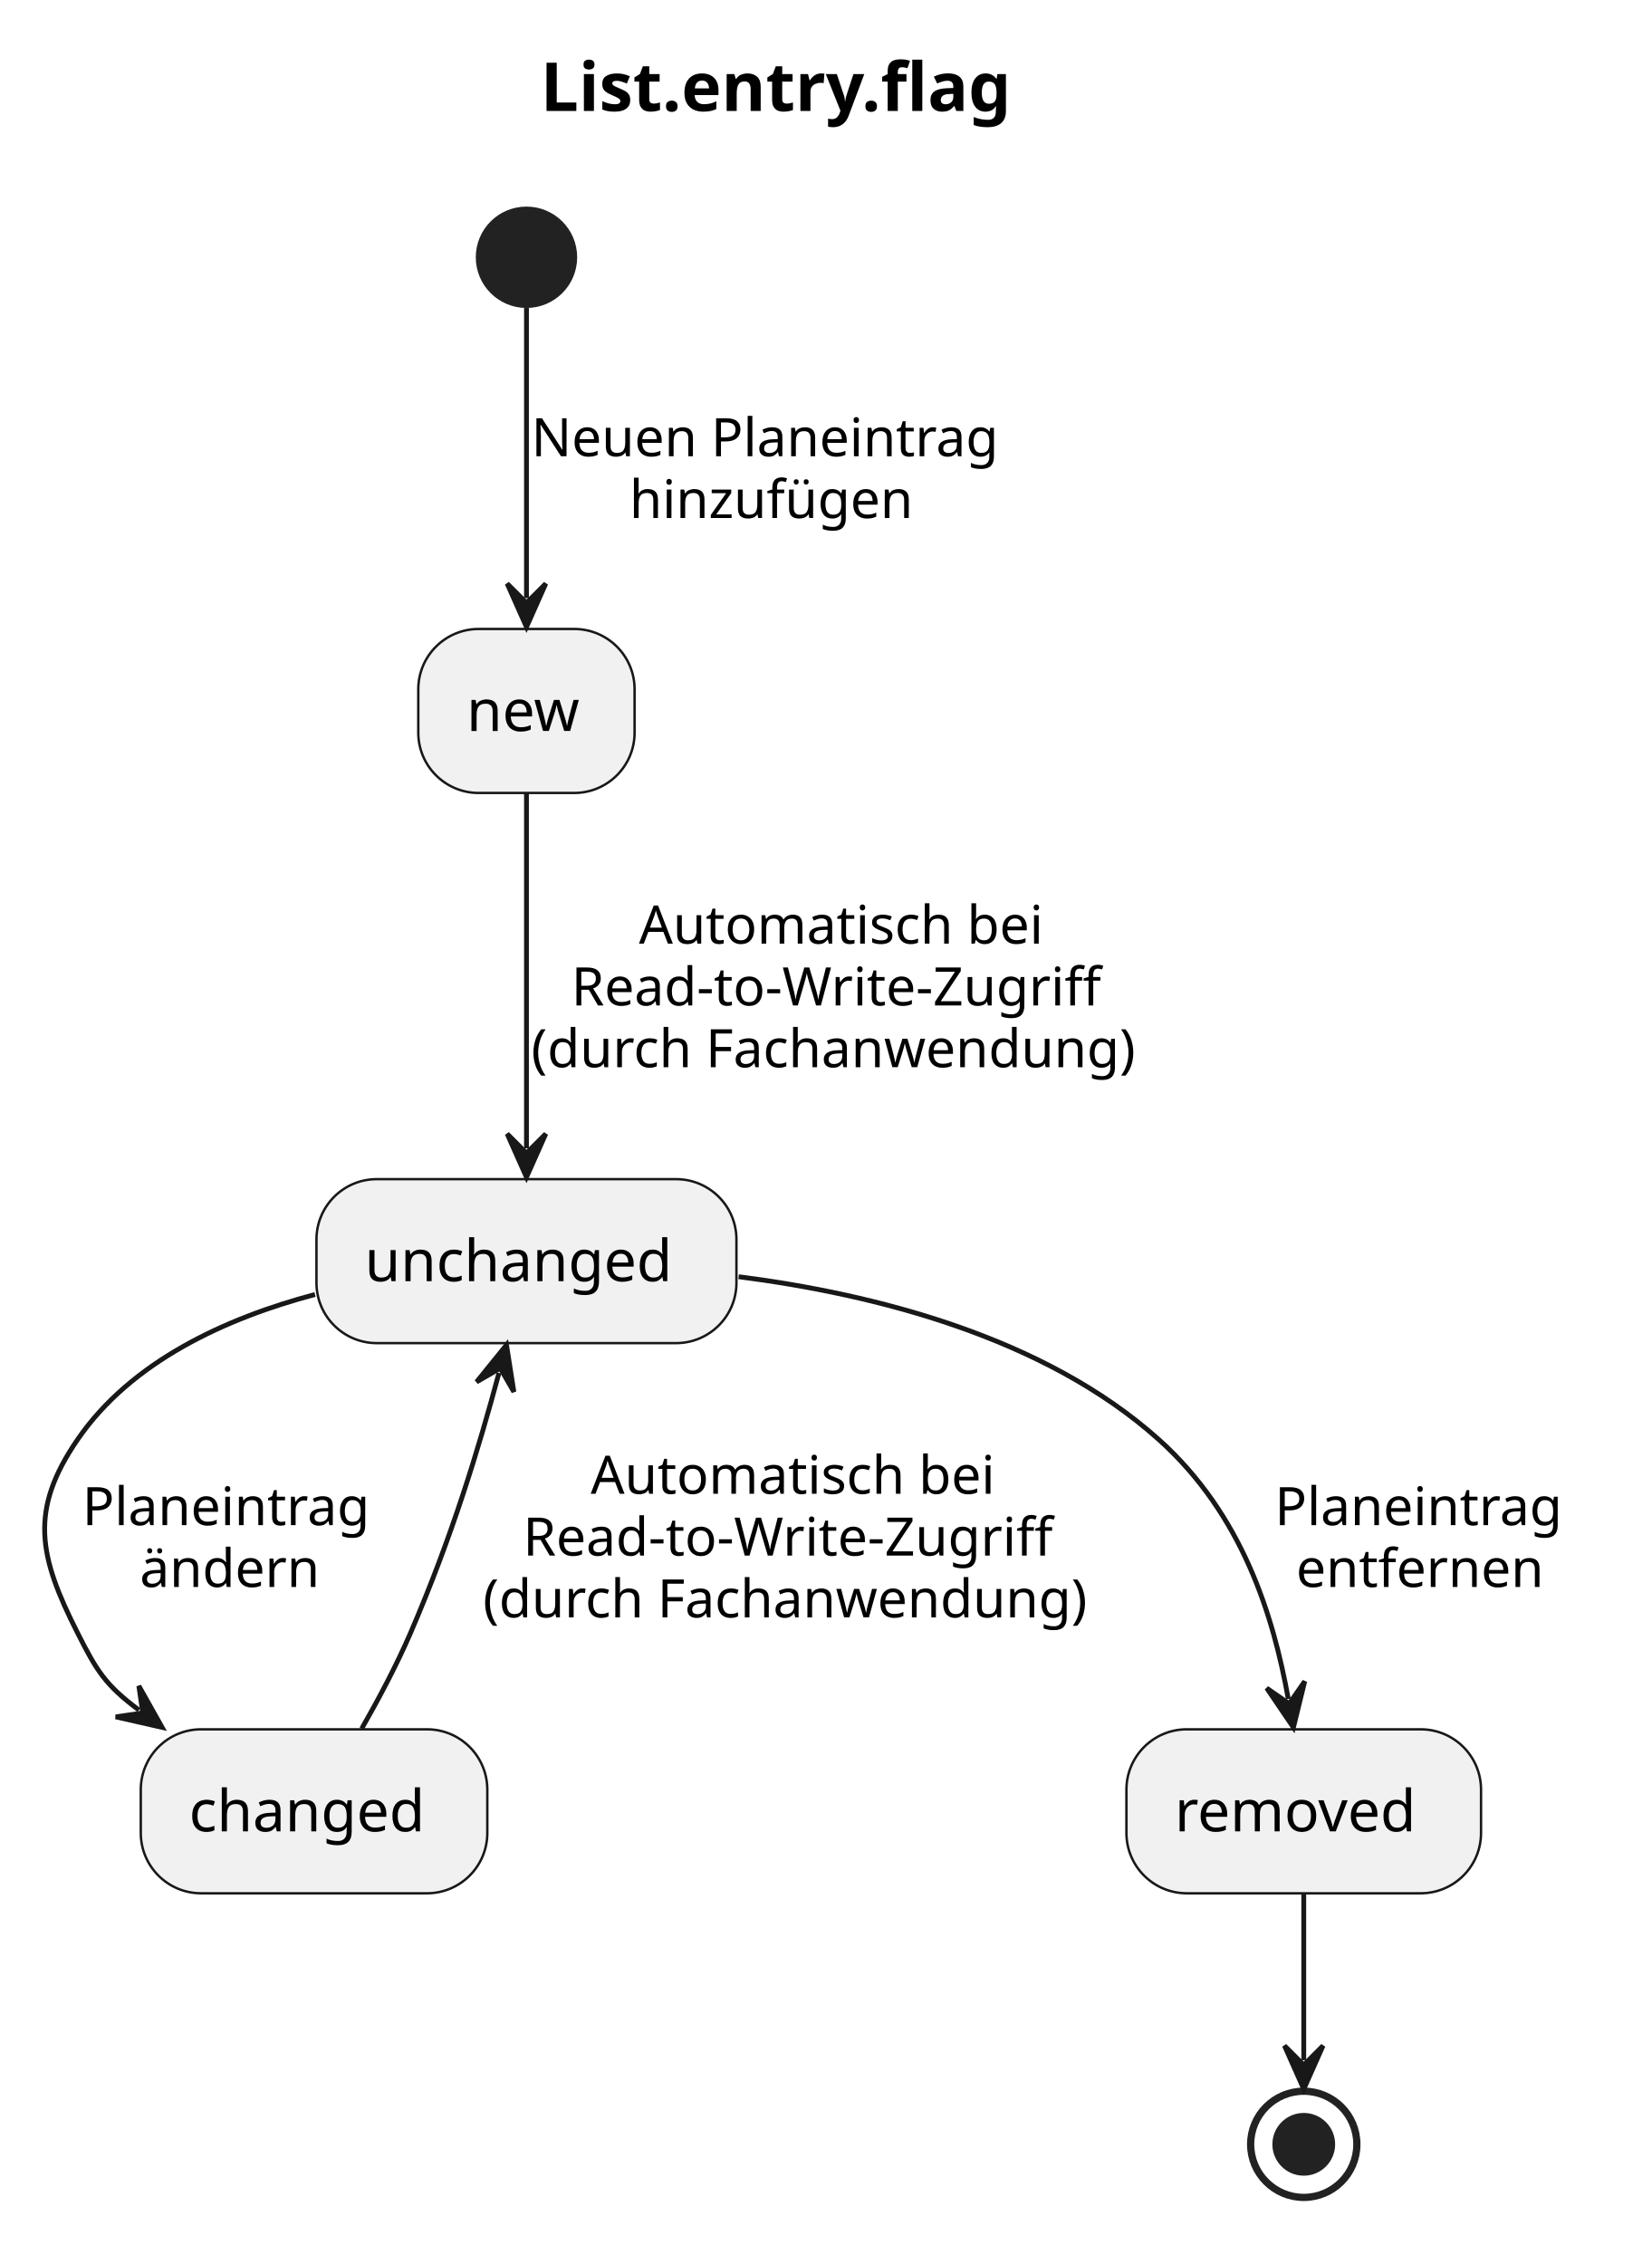
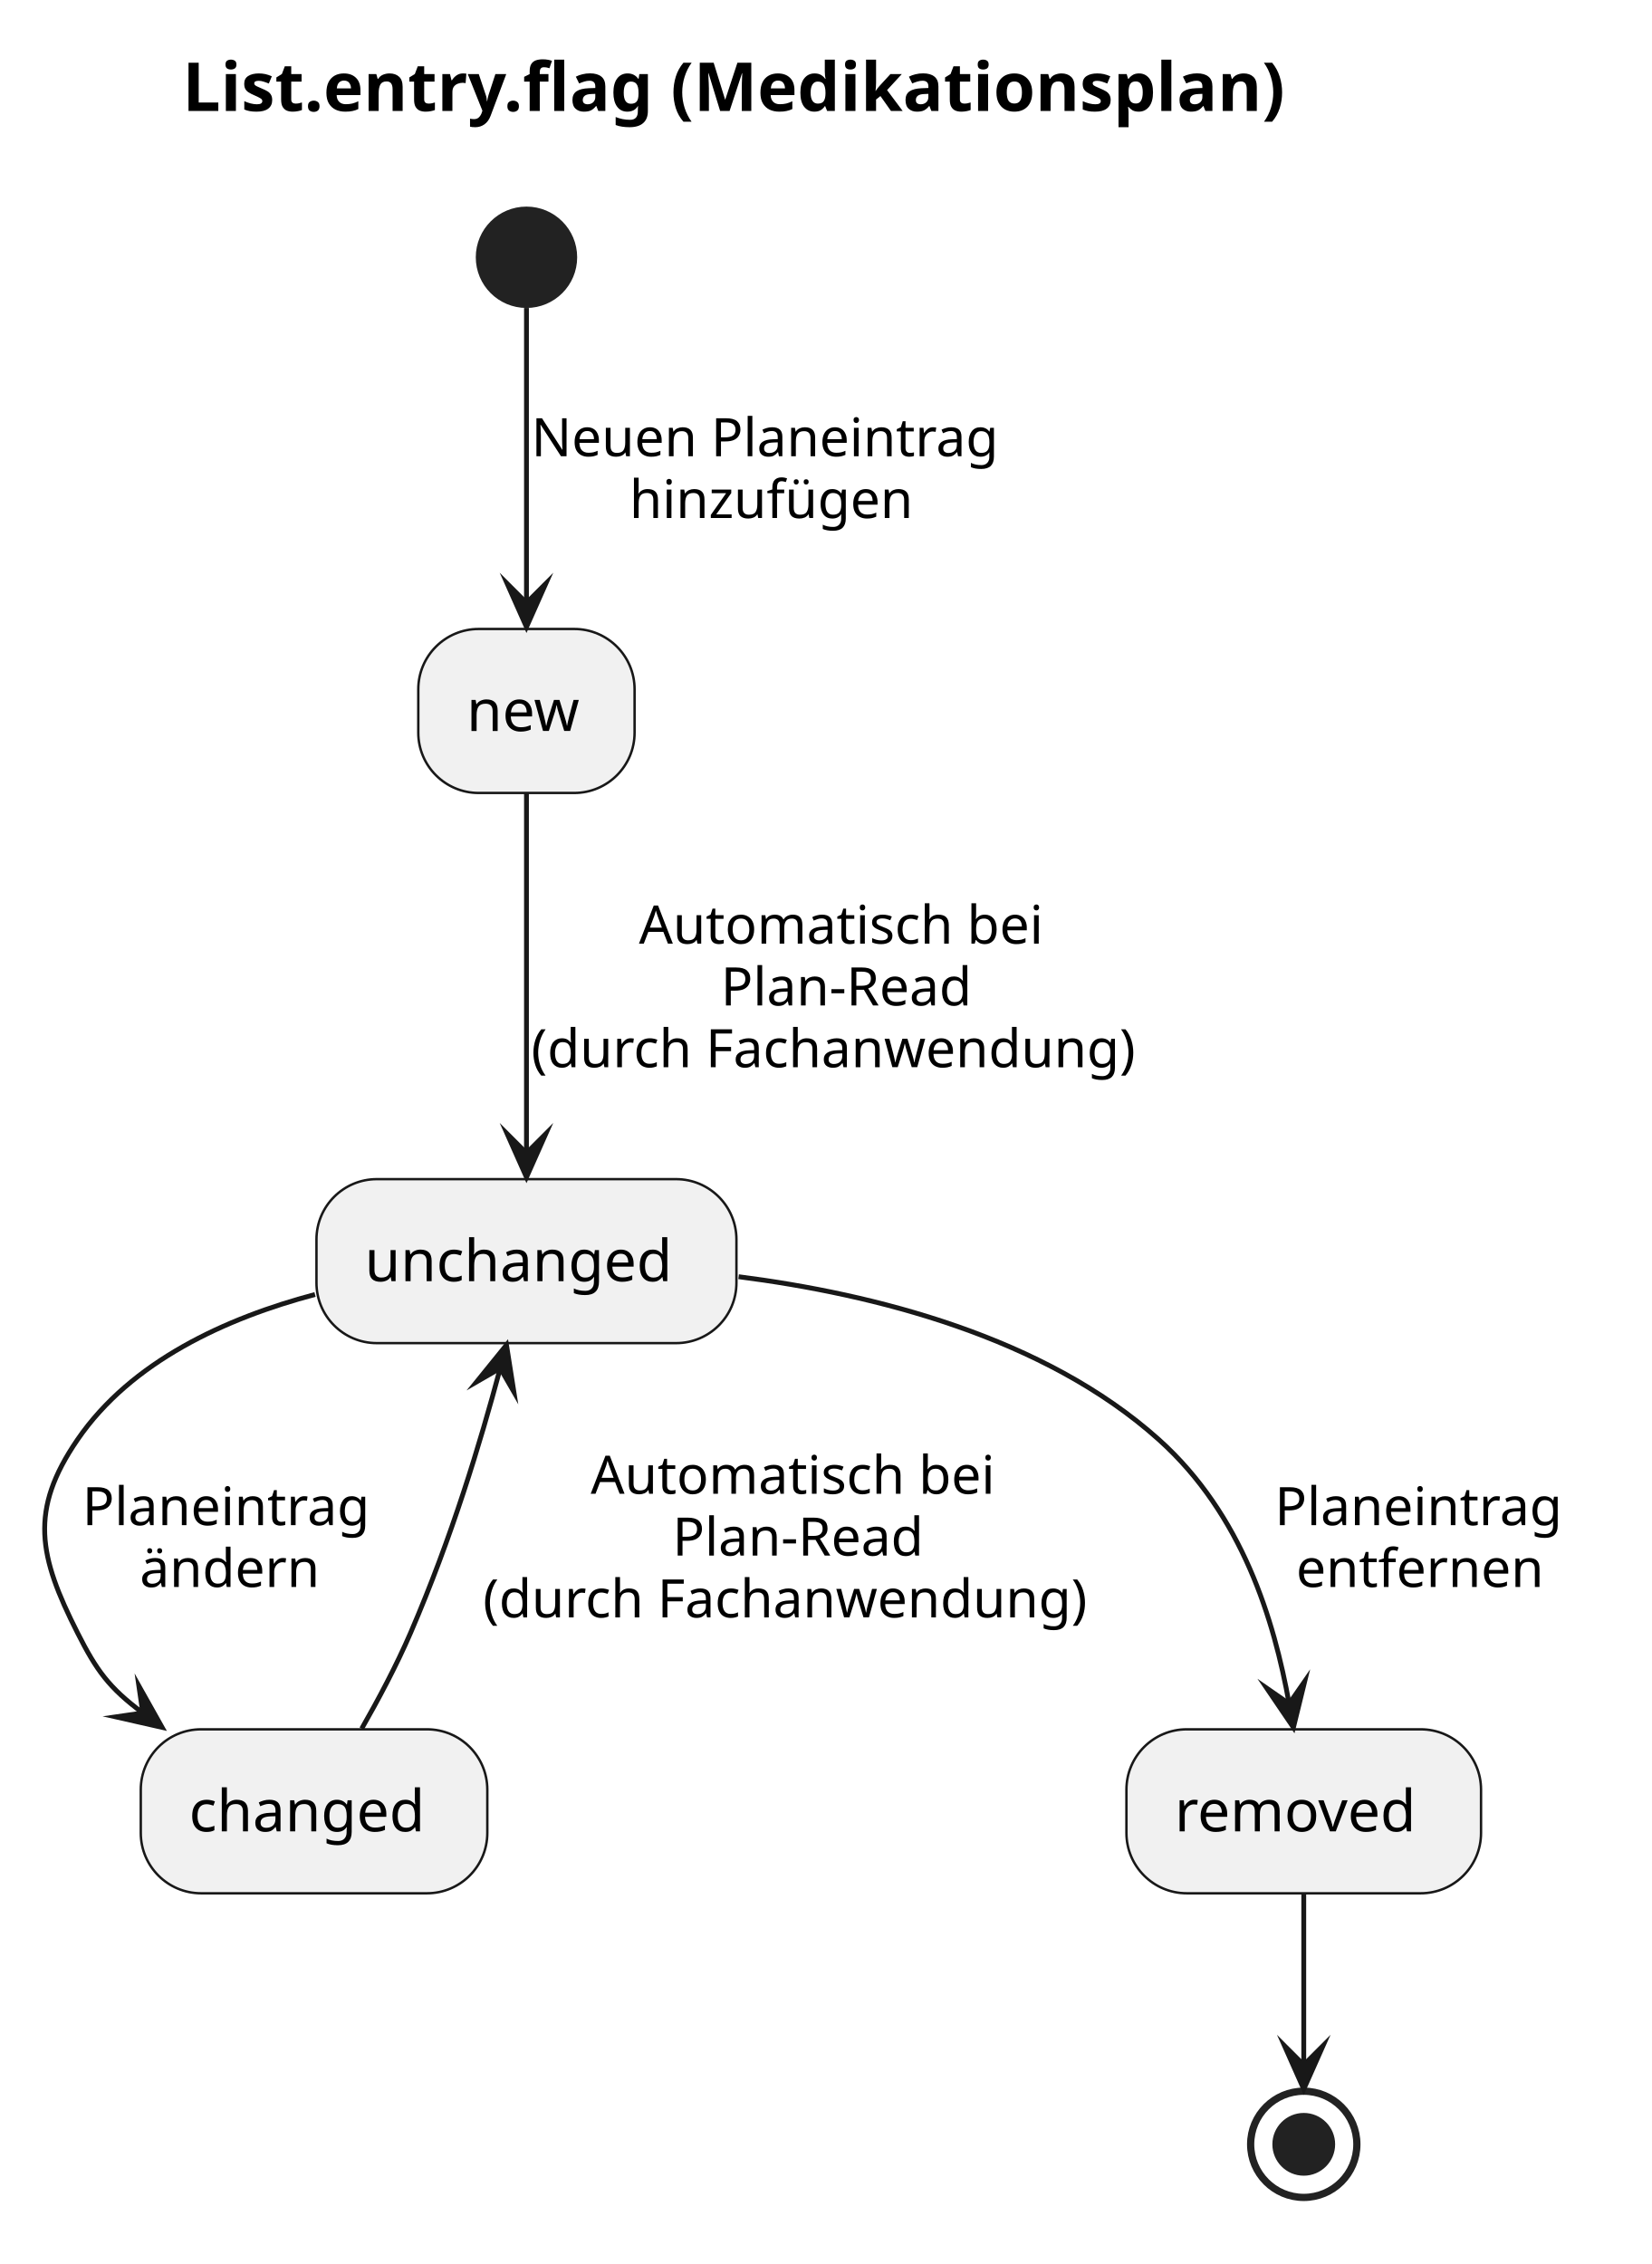
<svg xmlns="http://www.w3.org/2000/svg" contentStyleType="text/css" data-diagram-type="ACTIVITY" height="469px" preserveAspectRatio="none" style="width:342px;height:469px;background:#FFFFFF;" version="1.1" viewBox="0 0 342 469" width="342px" zoomAndPan="magnify">
  <defs />
  <g>
    <g class="title" data-source-line="1">
-       <text fill="#000000" font-family="sans-serif" font-size="14" font-weight="700" lengthAdjust="spacing" textLength="111.925" x="111.941" y="22.995">List.entry.flag</text>
+       <text fill="#000000" font-family="sans-serif" font-size="14" font-weight="700" lengthAdjust="spacing" textLength="260.244" x="37.781" y="22.995">List.entry.flag (Medikationsplan)</text>
    </g>
-     <g class="start_entity" data-qualified-name="start" data-source-line="3" id="ent0002">
+     <g class="start_entity" data-qualified-name="start" data-source-line="3" id="ent0001">
      <ellipse cx="109.05" cy="53.297" fill="#222222" rx="10" ry="10" style="stroke:#222222;stroke-width:1;" />
    </g>
    <rect fill="#F1F1F1" height="33.969" rx="12.5" ry="12.5" style="stroke:#181818;stroke-width:0.5;" width="44.803" x="86.64" y="130.297" />
    <text fill="#000000" font-family="sans-serif" font-size="12" lengthAdjust="spacing" textLength="24.803" x="96.64" y="151.435">new</text>
    <rect fill="#F1F1F1" height="33.969" rx="12.5" ry="12.5" style="stroke:#181818;stroke-width:0.5;" width="86.99" x="65.55" y="244.267" />
    <text fill="#000000" font-family="sans-serif" font-size="12" lengthAdjust="spacing" textLength="66.99" x="75.55" y="265.406">unchanged</text>
    <rect fill="#F1F1F1" height="33.969" rx="12.5" ry="12.5" style="stroke:#181818;stroke-width:0.5;" width="71.779" x="29.16" y="358.237" />
    <text fill="#000000" font-family="sans-serif" font-size="12" lengthAdjust="spacing" textLength="51.779" x="39.16" y="379.375">changed</text>
    <rect fill="#F1F1F1" height="33.969" rx="12.5" ry="12.5" style="stroke:#181818;stroke-width:0.5;" width="73.449" x="233.32" y="358.237" />
    <text fill="#000000" font-family="sans-serif" font-size="12" lengthAdjust="spacing" textLength="53.449" x="243.32" y="379.375">removed</text>
-     <g class="end_entity" data-qualified-name="end" data-source-line="8" id="ent0012">
+     <g class="end_entity" data-qualified-name="end" data-source-line="8" id="ent0011">
      <ellipse cx="270.05" cy="444.207" fill="none" rx="11" ry="11" style="stroke:#222222;stroke-width:1.5;" />
      <ellipse cx="270.05" cy="444.207" fill="#222222" rx="6" ry="6" style="stroke:#222222;stroke-width:1;" />
    </g>
-     <g class="link" data-entity-1="ent0002" data-entity-2="ent0003" data-link-type="dependency" data-source-line="3" id="lnk4">
-       <path d="M109.05,63.797 C109.05,79.407 109.05,104.657 109.05,123.897" fill="none" id="start-to-new" style="stroke:#181818;stroke-width:1;" />
-       <polygon fill="#181818" points="109.05,129.897,113.05,120.897,109.05,124.897,105.05,120.897,109.05,129.897" style="stroke:#181818;stroke-width:1;" />
+     <g class="link" data-entity-1="ent0001" data-entity-2="ent0002" data-link-type="dependency" data-source-line="3" id="lnk3">
+       <path d="M109.05,63.797 C109.05,79.407 109.05,105.657 109.05,124.897" fill="none" id="start-to-new" style="stroke:#181818;stroke-width:1;" />
+       <polygon fill="#181818" points="109.05,129.897,113.05,120.897,109.05,124.897,105.05,120.897,109.05,129.897" style="stroke:#181818;stroke-width:1;stroke-linejoin:miter;stroke-miterlimit:10;" />
      <text fill="#000000" font-family="sans-serif" font-size="11" lengthAdjust="spacing" textLength="101.96" x="110.05" y="94.507">Neuen Planeintrag</text>
      <text fill="#000000" font-family="sans-serif" font-size="11" lengthAdjust="spacing" textLength="61.311" x="130.374" y="107.312">hinzufügen</text>
    </g>
-     <g class="link" data-entity-1="ent0003" data-entity-2="ent0005" data-link-type="dependency" data-source-line="4" id="lnk6">
-       <path d="M109.05,164.327 C109.05,185.487 109.05,216.547 109.05,237.877" fill="none" id="new-to-unchanged" style="stroke:#181818;stroke-width:1;" />
-       <polygon fill="#181818" points="109.05,243.877,113.05,234.877,109.05,238.877,105.05,234.877,109.05,243.877" style="stroke:#181818;stroke-width:1;" />
+     <g class="link" data-entity-1="ent0002" data-entity-2="ent0004" data-link-type="dependency" data-source-line="4" id="lnk5">
+       <path d="M109.05,164.327 C109.05,185.487 109.05,217.547 109.05,238.877" fill="none" id="new-to-unchanged" style="stroke:#181818;stroke-width:1;" />
+       <polygon fill="#181818" points="109.05,243.877,113.05,234.877,109.05,238.877,105.05,234.877,109.05,243.877" style="stroke:#181818;stroke-width:1;stroke-linejoin:miter;stroke-miterlimit:10;" />
      <text fill="#000000" font-family="sans-serif" font-size="11" lengthAdjust="spacing" textLength="89.418" x="132.351" y="195.477">Automatisch bei</text>
-       <text fill="#000000" font-family="sans-serif" font-size="11" lengthAdjust="spacing" textLength="117.434" x="118.343" y="208.282">Read-to-Write-Zugriff</text>
+       <text fill="#000000" font-family="sans-serif" font-size="11" lengthAdjust="spacing" textLength="55.505" x="149.307" y="208.282">Plan-Read</text>
      <text fill="#000000" font-family="sans-serif" font-size="11" lengthAdjust="spacing" textLength="134.019" x="110.05" y="221.087">(durch Fachanwendung)</text>
    </g>
-     <g class="link" data-entity-1="ent0007" data-entity-2="ent0005" data-link-type="dependency" data-source-line="5" id="lnk8">
-       <path d="M74.92,358.097 C78.4,352.007 82.16,344.937 85.05,338.237 C93.64,318.287 99.165,300.022 103.356,284.402" fill="none" id="changed-to-unchanged" style="stroke:#181818;stroke-width:1;" />
-       <polygon fill="#181818" points="104.91,278.607,98.715,286.263,103.615,283.436,106.442,288.336,104.91,278.607" style="stroke:#181818;stroke-width:1;" />
+     <g class="link" data-entity-1="ent0006" data-entity-2="ent0004" data-link-type="dependency" data-source-line="5" id="lnk7">
+       <path d="M74.92,358.097 C78.4,352.007 82.16,344.937 85.05,338.237 C93.64,318.287 99.425,299.056 103.615,283.436" fill="none" id="changed-to-unchanged" style="stroke:#181818;stroke-width:1;" />
+       <polygon fill="#181818" points="104.91,278.607,98.715,286.263,103.615,283.436,106.442,288.336,104.91,278.607" style="stroke:#181818;stroke-width:1;stroke-linejoin:miter;stroke-miterlimit:10;" />
      <text fill="#000000" font-family="sans-serif" font-size="11" lengthAdjust="spacing" textLength="89.418" x="122.351" y="309.447">Automatisch bei</text>
-       <text fill="#000000" font-family="sans-serif" font-size="11" lengthAdjust="spacing" textLength="117.434" x="108.343" y="322.252">Read-to-Write-Zugriff</text>
+       <text fill="#000000" font-family="sans-serif" font-size="11" lengthAdjust="spacing" textLength="55.505" x="139.307" y="322.252">Plan-Read</text>
      <text fill="#000000" font-family="sans-serif" font-size="11" lengthAdjust="spacing" textLength="134.019" x="100.05" y="335.057">(durch Fachanwendung)</text>
    </g>
-     <g class="link" data-entity-1="ent0005" data-entity-2="ent0007" data-link-type="dependency" data-source-line="6" id="lnk9">
-       <path d="M65.25,268.157 C46.87,273.037 27.2,281.957 16.05,298.237 C6,312.907 8.02,322.377 16.05,338.237 C20,346.057 21.743,348.997 28.773,354.247" fill="none" id="unchanged-to-changed" style="stroke:#181818;stroke-width:1;" />
-       <polygon fill="#181818" points="33.58,357.837,28.762,349.247,29.574,354.845,23.976,355.657,33.58,357.837" style="stroke:#181818;stroke-width:1;" />
+     <g class="link" data-entity-1="ent0004" data-entity-2="ent0006" data-link-type="dependency" data-source-line="6" id="lnk8">
+       <path d="M65.25,268.157 C46.87,273.037 27.2,281.957 16.05,298.237 C6,312.907 8.02,322.377 16.05,338.237 C20,346.057 22.544,349.595 29.574,354.845" fill="none" id="unchanged-to-changed" style="stroke:#181818;stroke-width:1;" />
+       <polygon fill="#181818" points="33.58,357.837,28.762,349.247,29.574,354.845,23.976,355.657,33.58,357.837" style="stroke:#181818;stroke-width:1;stroke-linejoin:miter;stroke-miterlimit:10;" />
      <text fill="#000000" font-family="sans-serif" font-size="11" lengthAdjust="spacing" textLength="62.756" x="17.05" y="315.947">Planeintrag</text>
      <text fill="#000000" font-family="sans-serif" font-size="11" lengthAdjust="spacing" textLength="38.956" x="28.95" y="328.752">ändern</text>
    </g>
-     <g class="link" data-entity-1="ent0005" data-entity-2="ent0010" data-link-type="dependency" data-source-line="7" id="lnk11">
-       <path d="M152.99,264.477 C180.96,268.057 216.26,276.897 240.05,298.237 C257.36,313.777 263.737,334.682 266.847,351.952" fill="none" id="unchanged-to-removed" style="stroke:#181818;stroke-width:1;" />
-       <polygon fill="#181818" points="267.91,357.857,270.252,348.29,267.024,352.936,262.378,349.708,267.91,357.857" style="stroke:#181818;stroke-width:1;" />
+     <g class="link" data-entity-1="ent0004" data-entity-2="ent0009" data-link-type="dependency" data-source-line="7" id="lnk10">
+       <path d="M152.99,264.477 C180.96,268.057 216.26,276.897 240.05,298.237 C257.36,313.777 263.914,335.666 267.024,352.936" fill="none" id="unchanged-to-removed" style="stroke:#181818;stroke-width:1;" />
+       <polygon fill="#181818" points="267.91,357.857,270.252,348.29,267.024,352.936,262.378,349.708,267.91,357.857" style="stroke:#181818;stroke-width:1;stroke-linejoin:miter;stroke-miterlimit:10;" />
      <text fill="#000000" font-family="sans-serif" font-size="11" lengthAdjust="spacing" textLength="62.756" x="264.05" y="315.947">Planeintrag</text>
      <text fill="#000000" font-family="sans-serif" font-size="11" lengthAdjust="spacing" textLength="53.926" x="268.465" y="328.752">entfernen</text>
    </g>
-     <g class="link" data-entity-1="ent0010" data-entity-2="ent0012" data-link-type="dependency" data-source-line="8" id="lnk13">
-       <path d="M270.05,392.437 C270.05,404.987 270.05,415.977 270.05,426.777" fill="none" id="removed-to-end" style="stroke:#181818;stroke-width:1;" />
-       <polygon fill="#181818" points="270.05,432.777,274.05,423.777,270.05,427.777,266.05,423.777,270.05,432.777" style="stroke:#181818;stroke-width:1;" />
+     <g class="link" data-entity-1="ent0009" data-entity-2="ent0011" data-link-type="dependency" data-source-line="8" id="lnk12">
+       <path d="M270.05,392.437 C270.05,404.987 270.05,416.977 270.05,427.777" fill="none" id="removed-to-end" style="stroke:#181818;stroke-width:1;" />
+       <polygon fill="#181818" points="270.05,432.777,274.05,423.777,270.05,427.777,266.05,423.777,270.05,432.777" style="stroke:#181818;stroke-width:1;stroke-linejoin:miter;stroke-miterlimit:10;" />
    </g>
  </g>
</svg>
